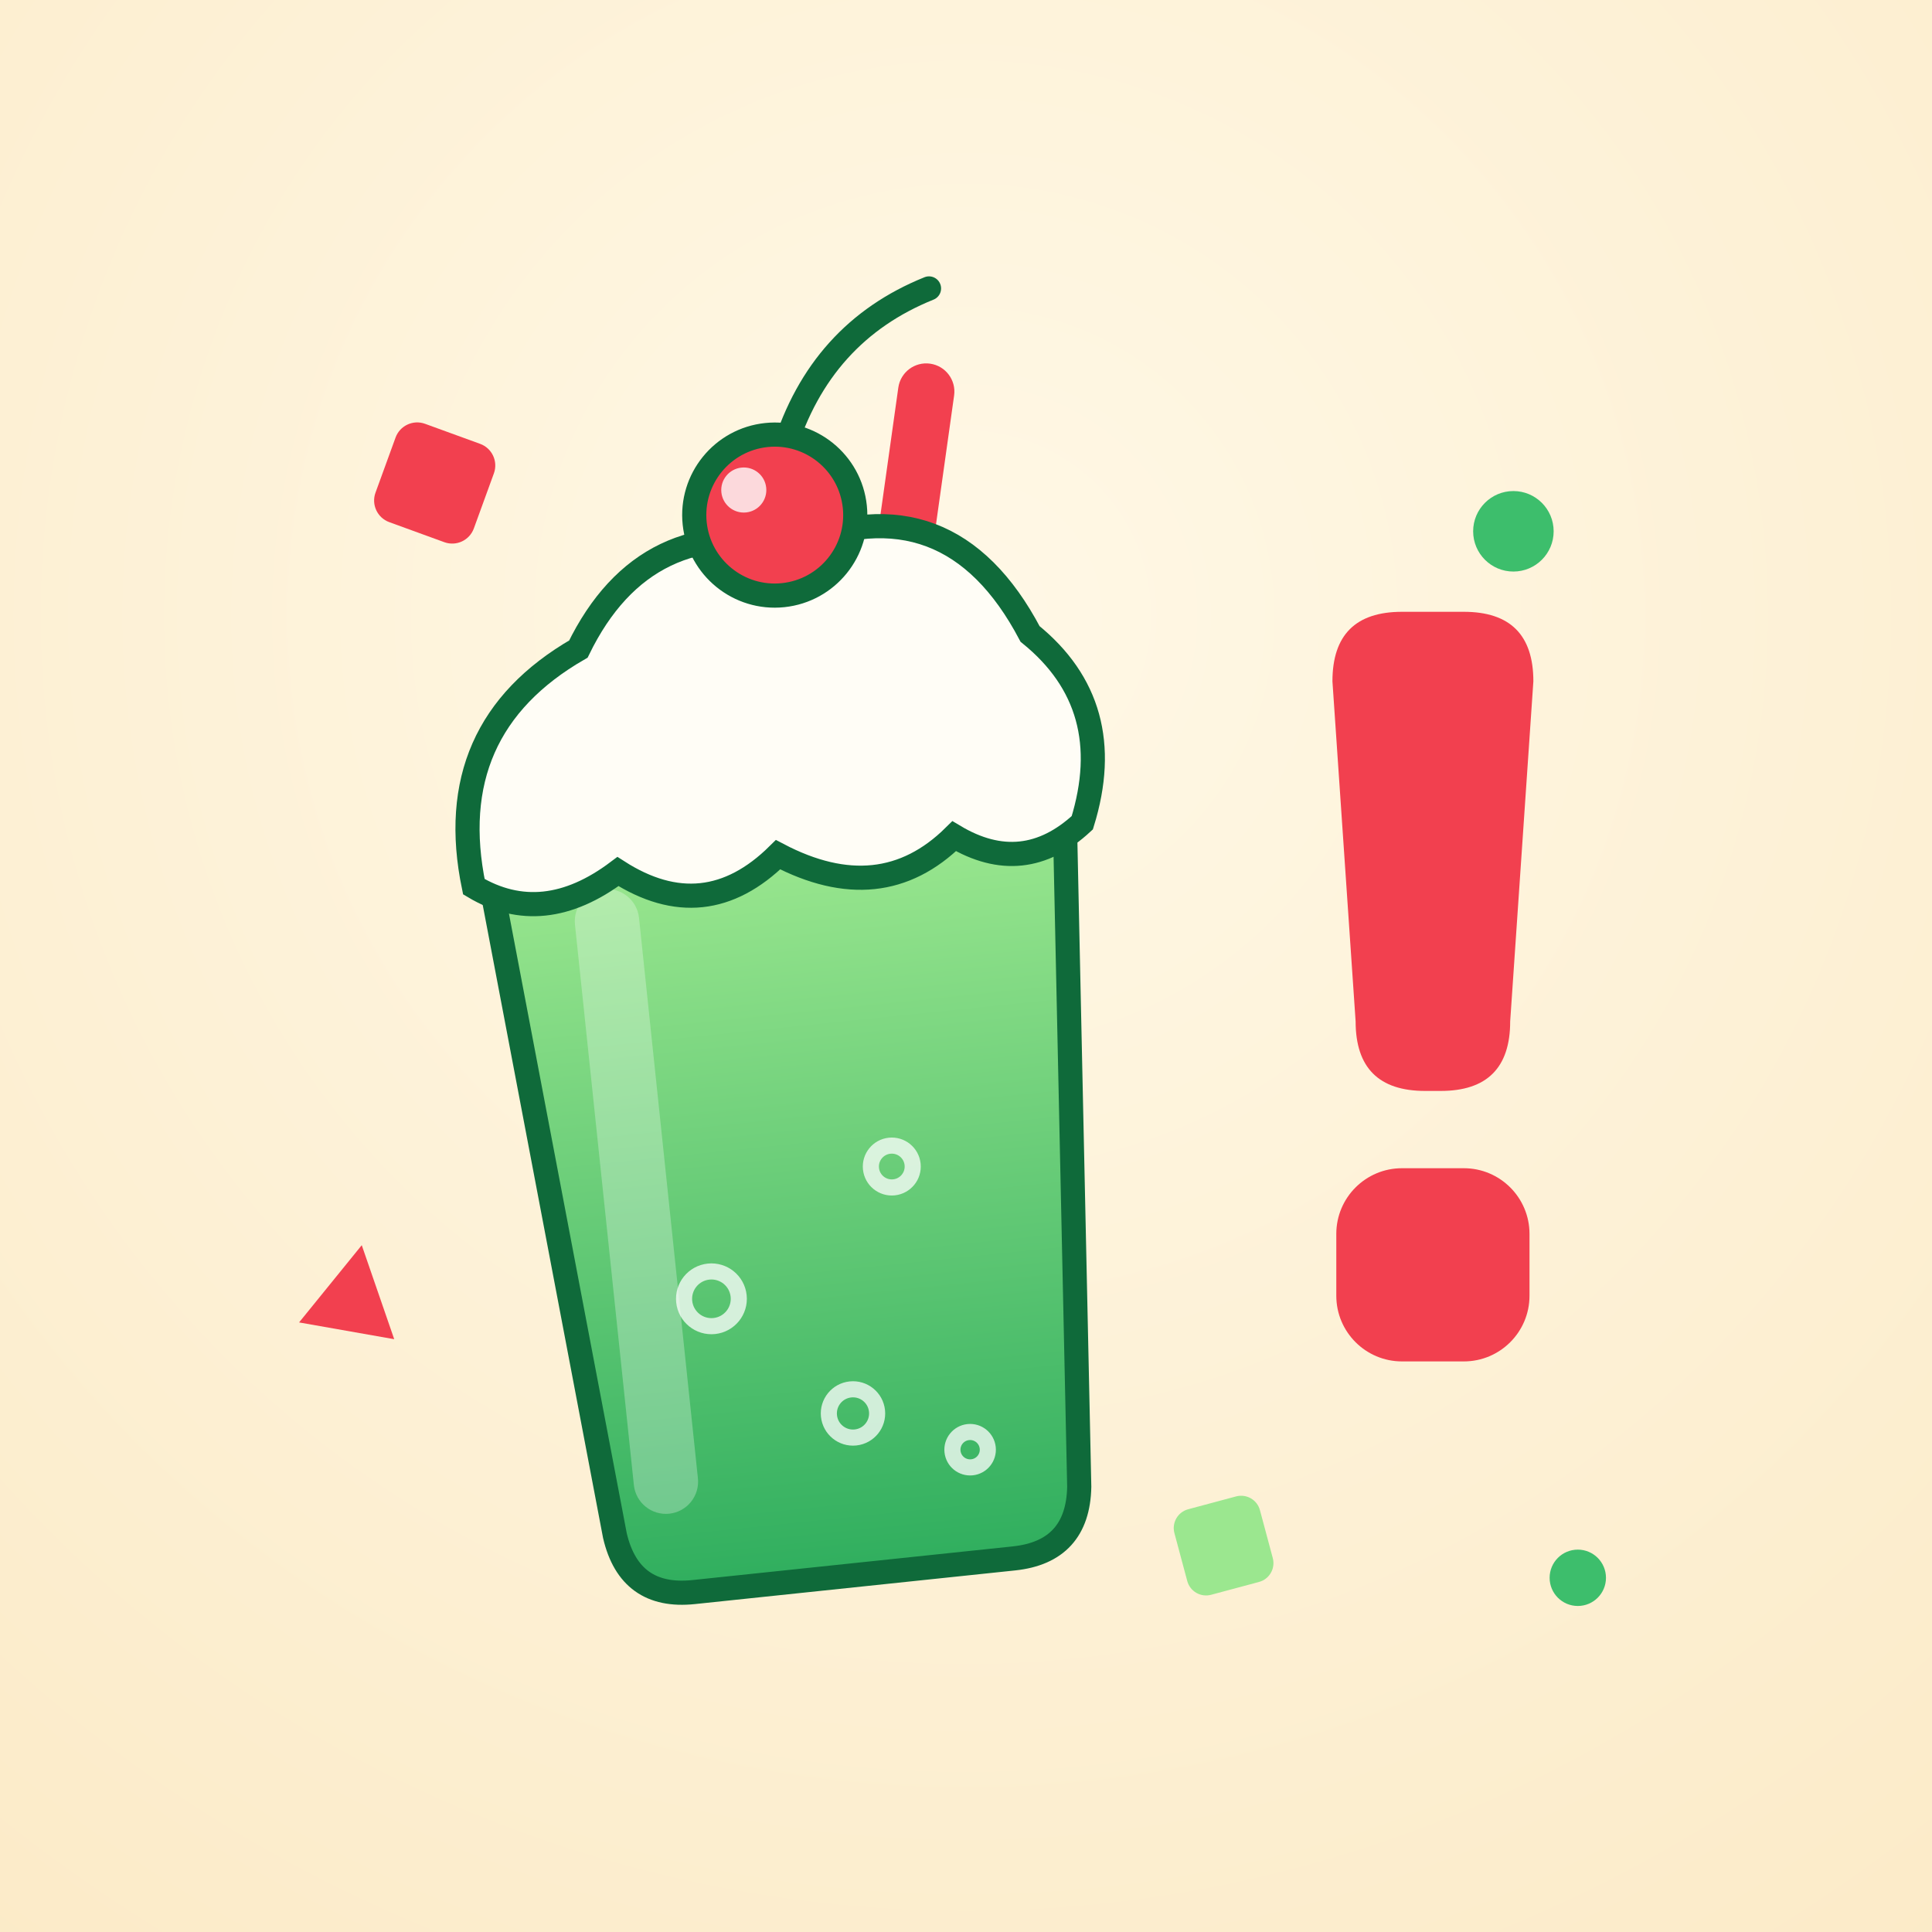
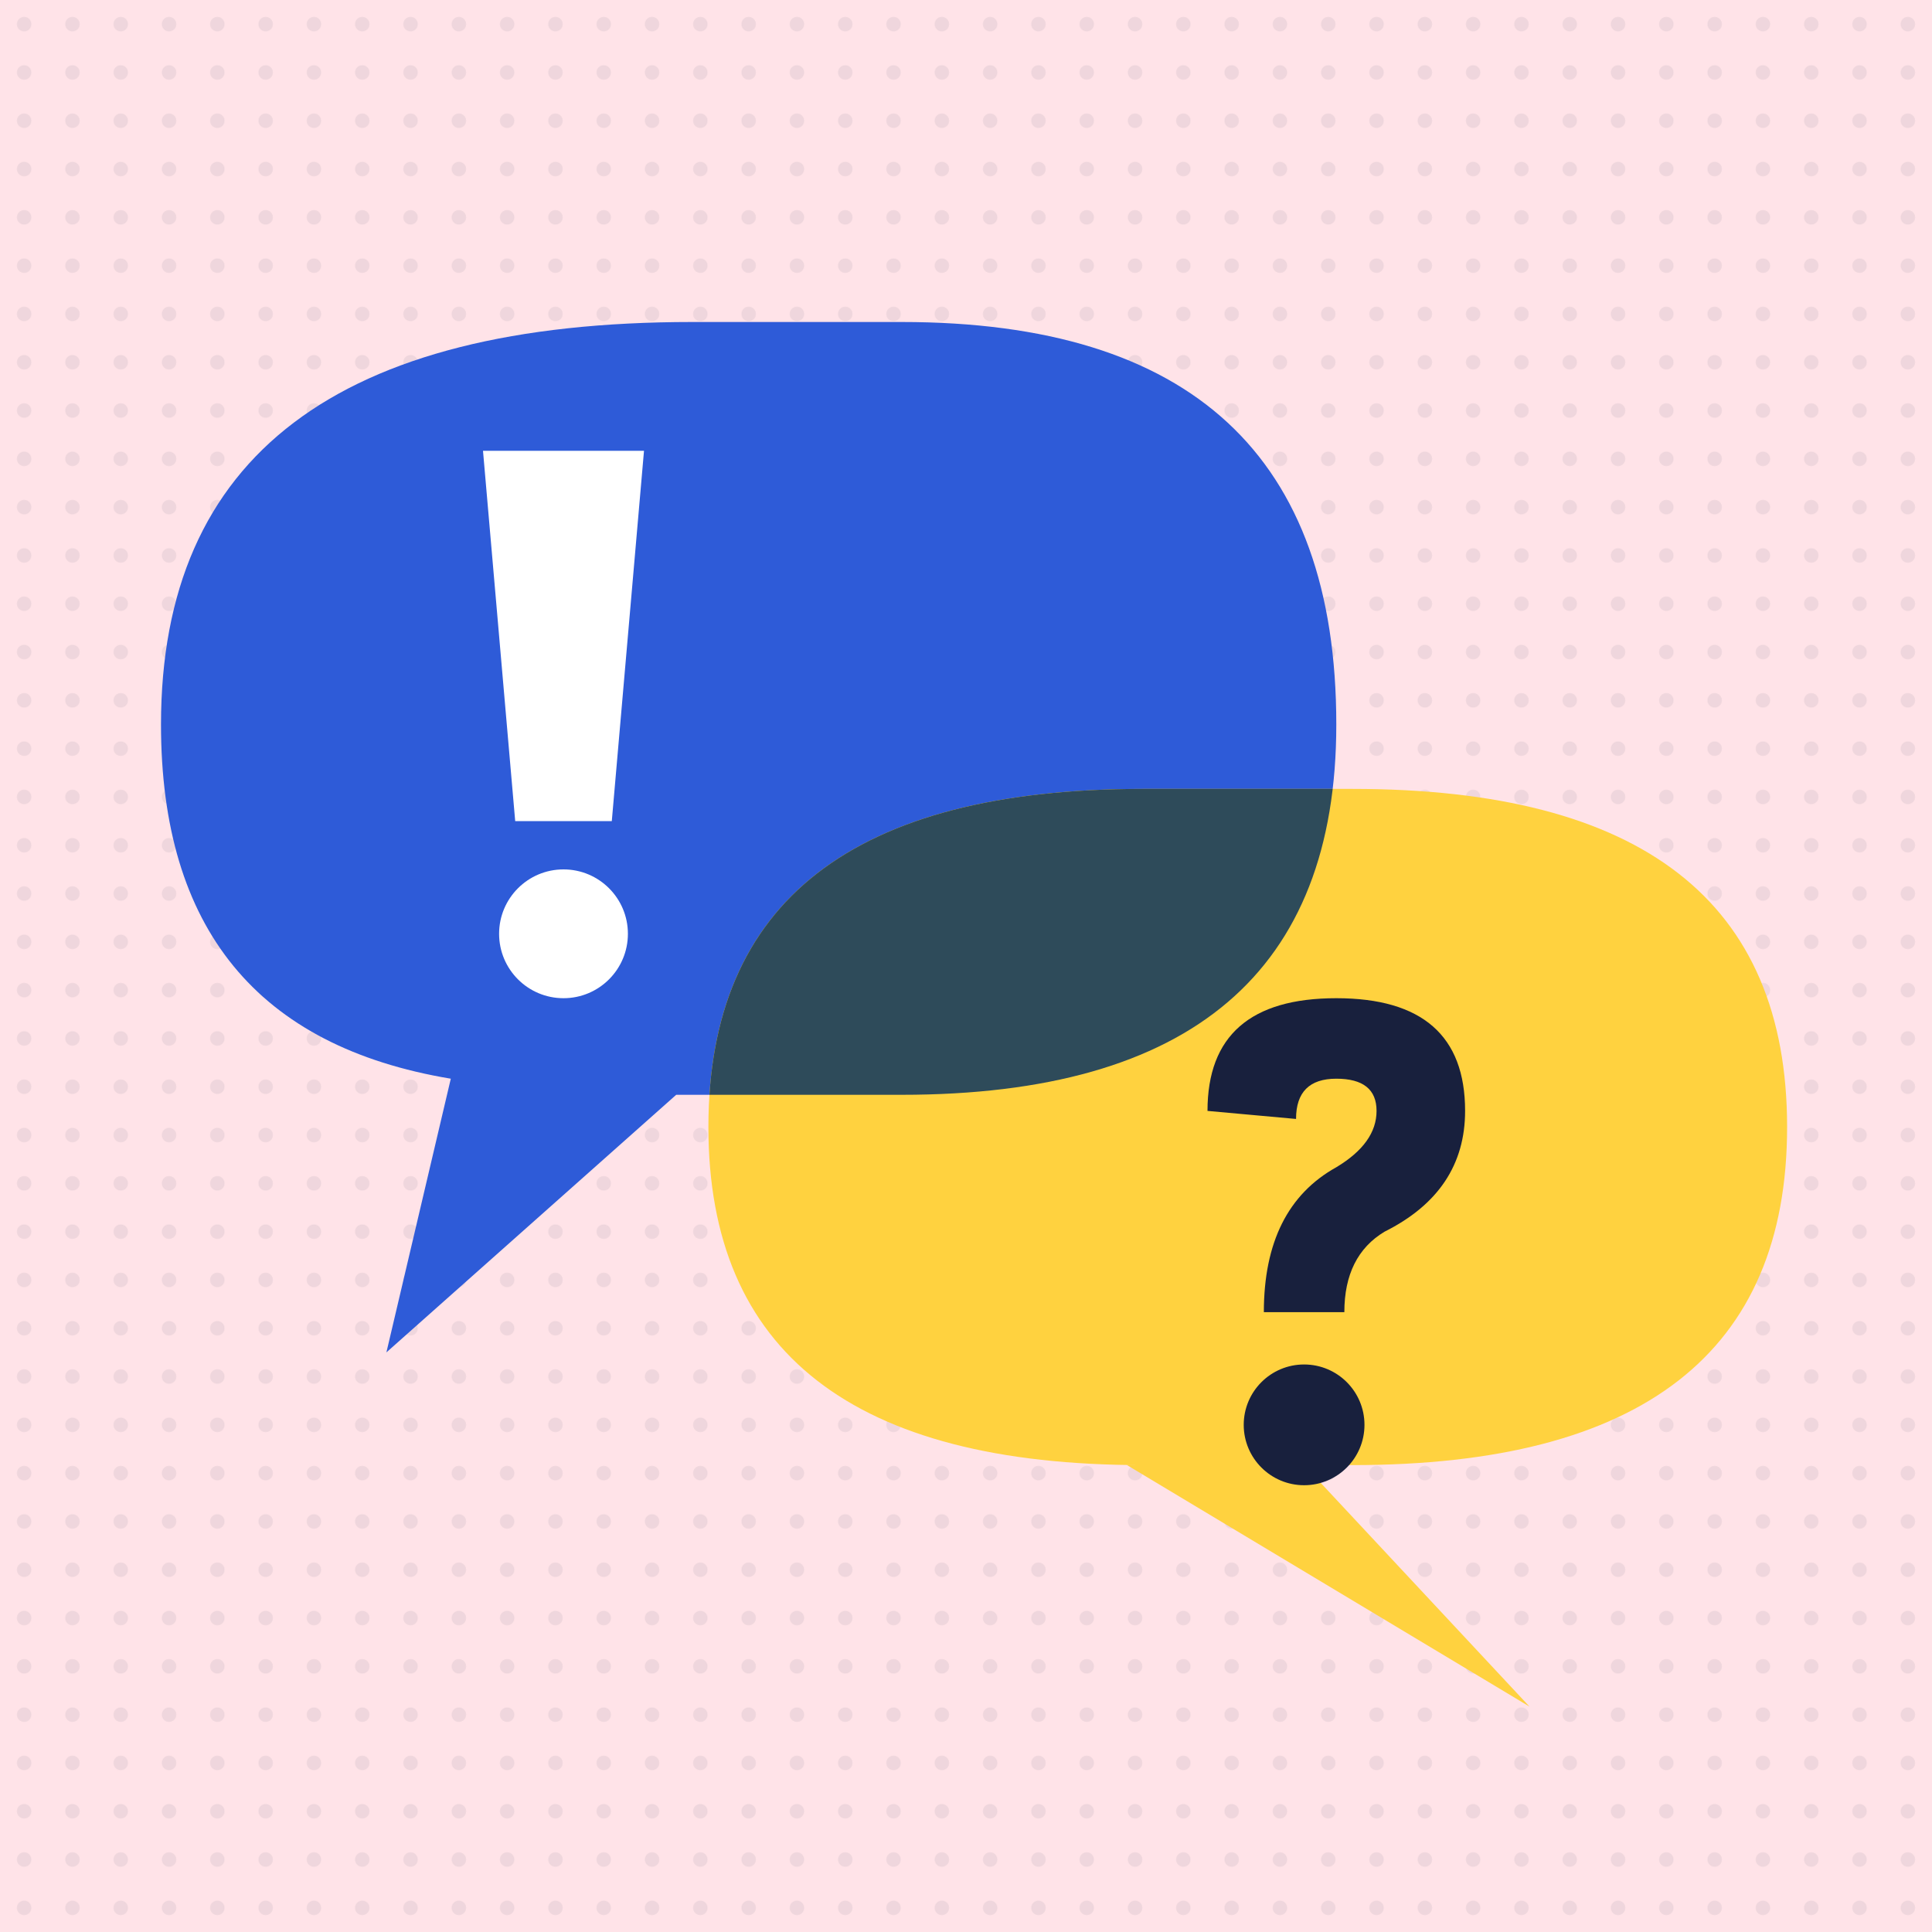
<svg xmlns="http://www.w3.org/2000/svg" width="1024" height="1024" viewBox="0 0 240 240">
  <defs>
-     <radialGradient id="bg1" cx="0.5" cy="0.32" r="0.95">
-       <stop offset="0" stop-color="#FFF8E6" />
-       <stop offset="1" stop-color="#FBE9C4" />
-     </radialGradient>
-     <linearGradient id="soda" x1="0" y1="0" x2="0" y2="1">
-       <stop offset="0" stop-color="#9BE78F" />
-       <stop offset="1" stop-color="#2FAE5E" />
-     </linearGradient>
-     <clipPath id="glass">
-       <path d="M-36 -34 L36 -34 L29 50 Q28 58 20 58 L-20 58 Q-28 58 -29 50 Z" />
+     <pattern id="grain" width="6" height="6" patternUnits="userSpaceOnUse">
+       <circle cx="3" cy="3" r="0.9" fill="#18203D" fill-opacity="0.07" />
+     </pattern>
+     <path id="blue" d="M20 90 Q20 40 86 40 H112 Q166 40 166 90 Q166 136 112 136 H84 L48 168 L56 134 Q20 128 20 90Z" />
+     <path id="yel" d="M88 140 Q88 98 142 98 H168 Q222 98 222 140 Q222 182 168 182 H162 L190 212 L140 182 H142 Q88 182 88 140Z" />
+     <clipPath id="blueClip">
+       <use href="#blue" />
    </clipPath>
  </defs>
-   <rect width="240" height="240" fill="url(#bg1)" />
-   <rect x="47.5" y="53.5" width="13" height="13" rx="2.86" fill="#F2404F" transform="rotate(20 54 60)" />
-   <circle cx="188" cy="66" r="5" fill="#3DBE6C" />
-   <circle cx="66" cy="102" r="3.5" fill="#3DBE6C" />
-   <rect x="146.5" y="186.5" width="11" height="11" rx="2.42" fill="#9BE78F" transform="rotate(-15 152 192)" />
-   <polygon points="44,154.6 50,165.4 38,165.4" fill="#F2404F" transform="rotate(10 44 160)" />
-   <circle cx="196" cy="196" r="3.5" fill="#3DBE6C" />
-   <g transform="translate(100 138) rotate(-6)">
-     <rect x="12" y="-92" width="7" height="80" rx="3.5" fill="#F2404F" transform="rotate(14 15 -52)" />
-     <path d="M-36 -34 L36 -34 L29 50 Q28 58 20 58 L-20 58 Q-28 58 -29 50 Z" fill="url(#soda)" />
-     <g clip-path="url(#glass)">
-       <circle cx="-14" cy="22" r="3.4" fill="none" stroke="rgba(255,255,255,0.75)" stroke-width="2" />
-       <circle cx="10" cy="8" r="2.6" fill="none" stroke="rgba(255,255,255,0.75)" stroke-width="2" />
-       <circle cx="2" cy="38" r="3" fill="none" stroke="rgba(255,255,255,0.75)" stroke-width="2" />
-       <circle cx="16" cy="44" r="2.2" fill="none" stroke="rgba(255,255,255,0.75)" stroke-width="2" />
-       <rect x="-26" y="-30" width="8" height="78" rx="4" fill="rgba(255,255,255,0.28)" />
-     </g>
-     <path d="M-36 -34 L36 -34 L29 50 Q28 58 20 58 L-20 58 Q-28 58 -29 50 Z" fill="none" stroke="#0F6A3A" stroke-width="3" />
-     <g fill="#FFFDF6" stroke="#0F6A3A" stroke-width="3">
-       <path d="M-38 -32 Q-40 -52 -22 -60 Q-12 -76 6 -70 Q26 -76 34 -56 Q44 -46 38 -32 Q30 -26 22 -32 Q12 -24 0 -32 Q-10 -24 -20 -32 Q-30 -26 -38 -32 Z" />
-     </g>
-     <path d="M6 -82 Q12 -96 26 -100" fill="none" stroke="#0F6A3A" stroke-width="3" stroke-linecap="round" />
-     <circle cx="4" cy="-74" r="10" fill="#F2404F" stroke="#0F6A3A" stroke-width="3" />
-     <circle cx="0.5" cy="-77.5" r="2.8" fill="rgba(255,255,255,0.8)" />
+   <rect width="240" height="240" fill="#FFE3E8" />
+   <rect width="240" height="240" fill="url(#grain)" />
+   <use href="#blue" fill="#2E5BD8" />
+   <use href="#yel" fill="#FFD23F" />
+   <use href="#yel" fill="#2E4B5A" clip-path="url(#blueClip)" />
+   <path d="M60 56 L80 56 L76 102 L64 102 Z" fill="#FFFFFF" />
+   <circle cx="70" cy="116" r="8" fill="#FFFFFF" />
+   <g transform="translate(6 12)">
+     <path d="M144 126 Q144 112 160 112 Q176 112 176 126 Q176 136 166 141 Q161 144 161 151 L151 151 Q151 138 160 133 Q165 130 165 126 Q165 122 160 122 Q155 122 155 127 Z" fill="#18203D" />
+     <circle cx="156" cy="165" r="7.5" fill="#18203D" />
  </g>
-   <path d="M165.52 84.64 Q165.52 76 174.16 76 L181.84 76 Q190.48 76 190.48 84.64 L187.6 126.88 Q187.6 135.52 178.96 135.52 L177.04 135.52 Q168.4 135.52 168.4 126.88 Z" fill="#F2404F" />
-   <rect x="166" y="145.12" width="24" height="24" rx="8.16" fill="#F2404F" />
</svg>
